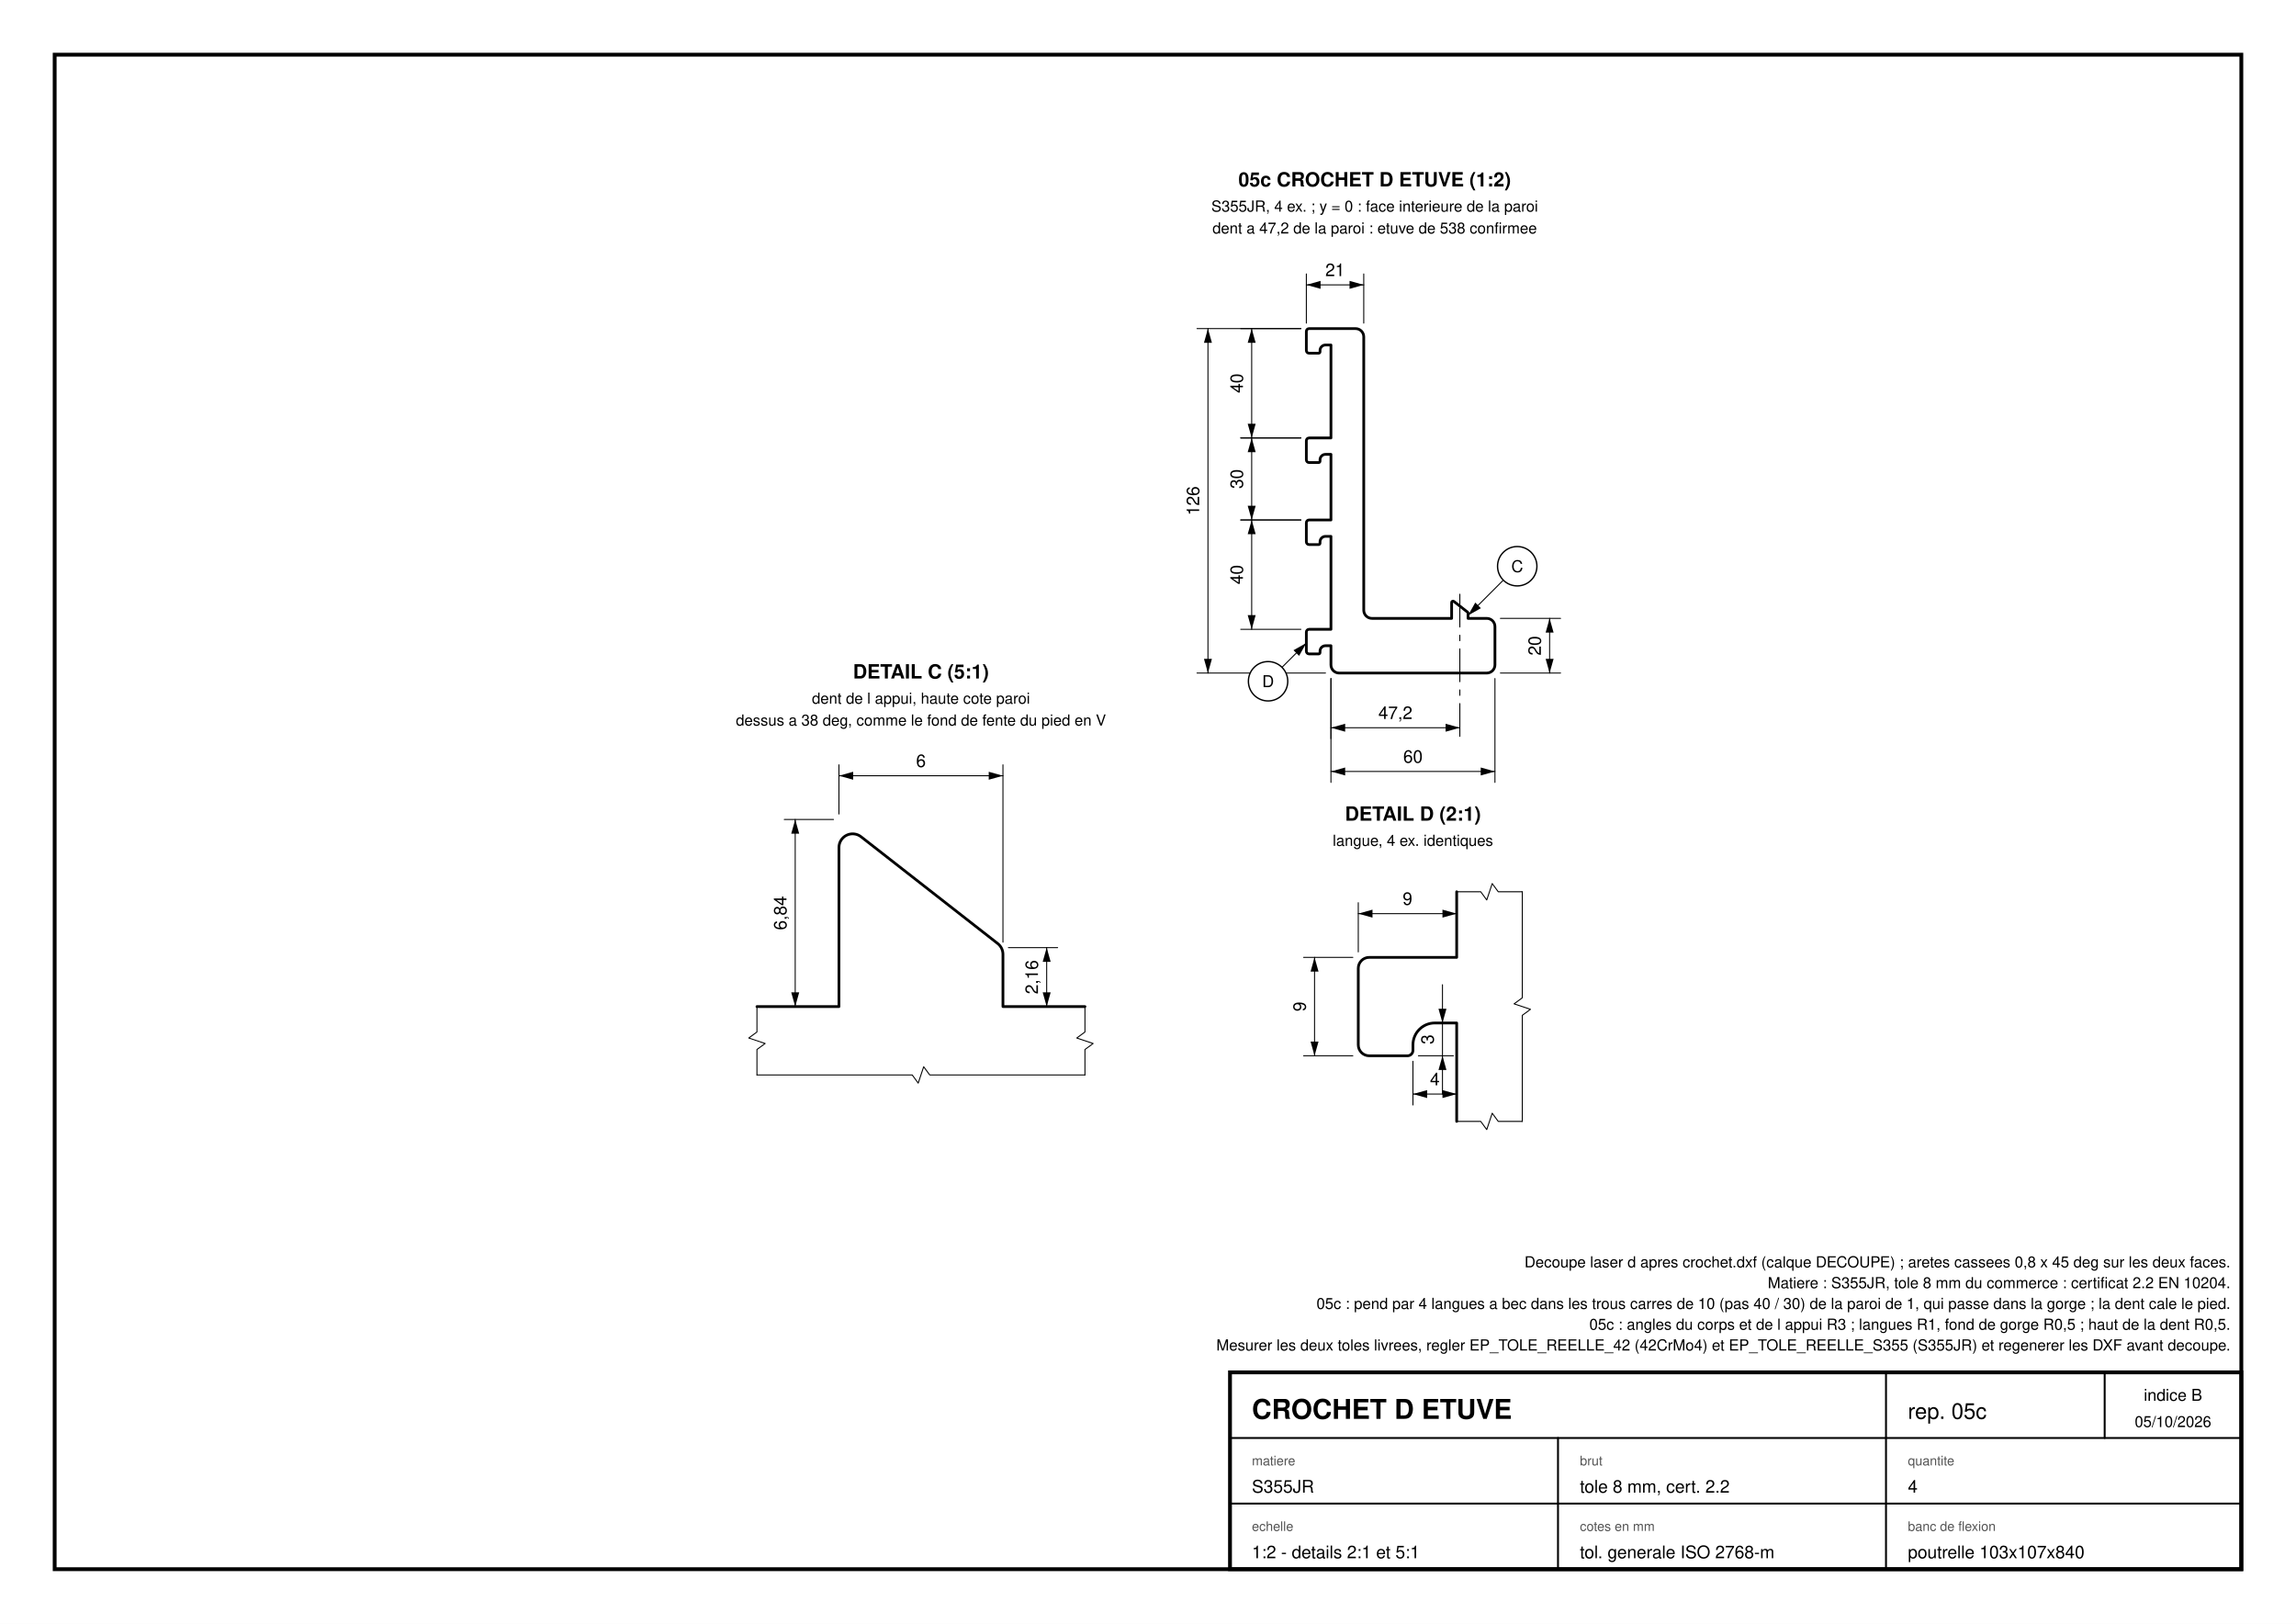
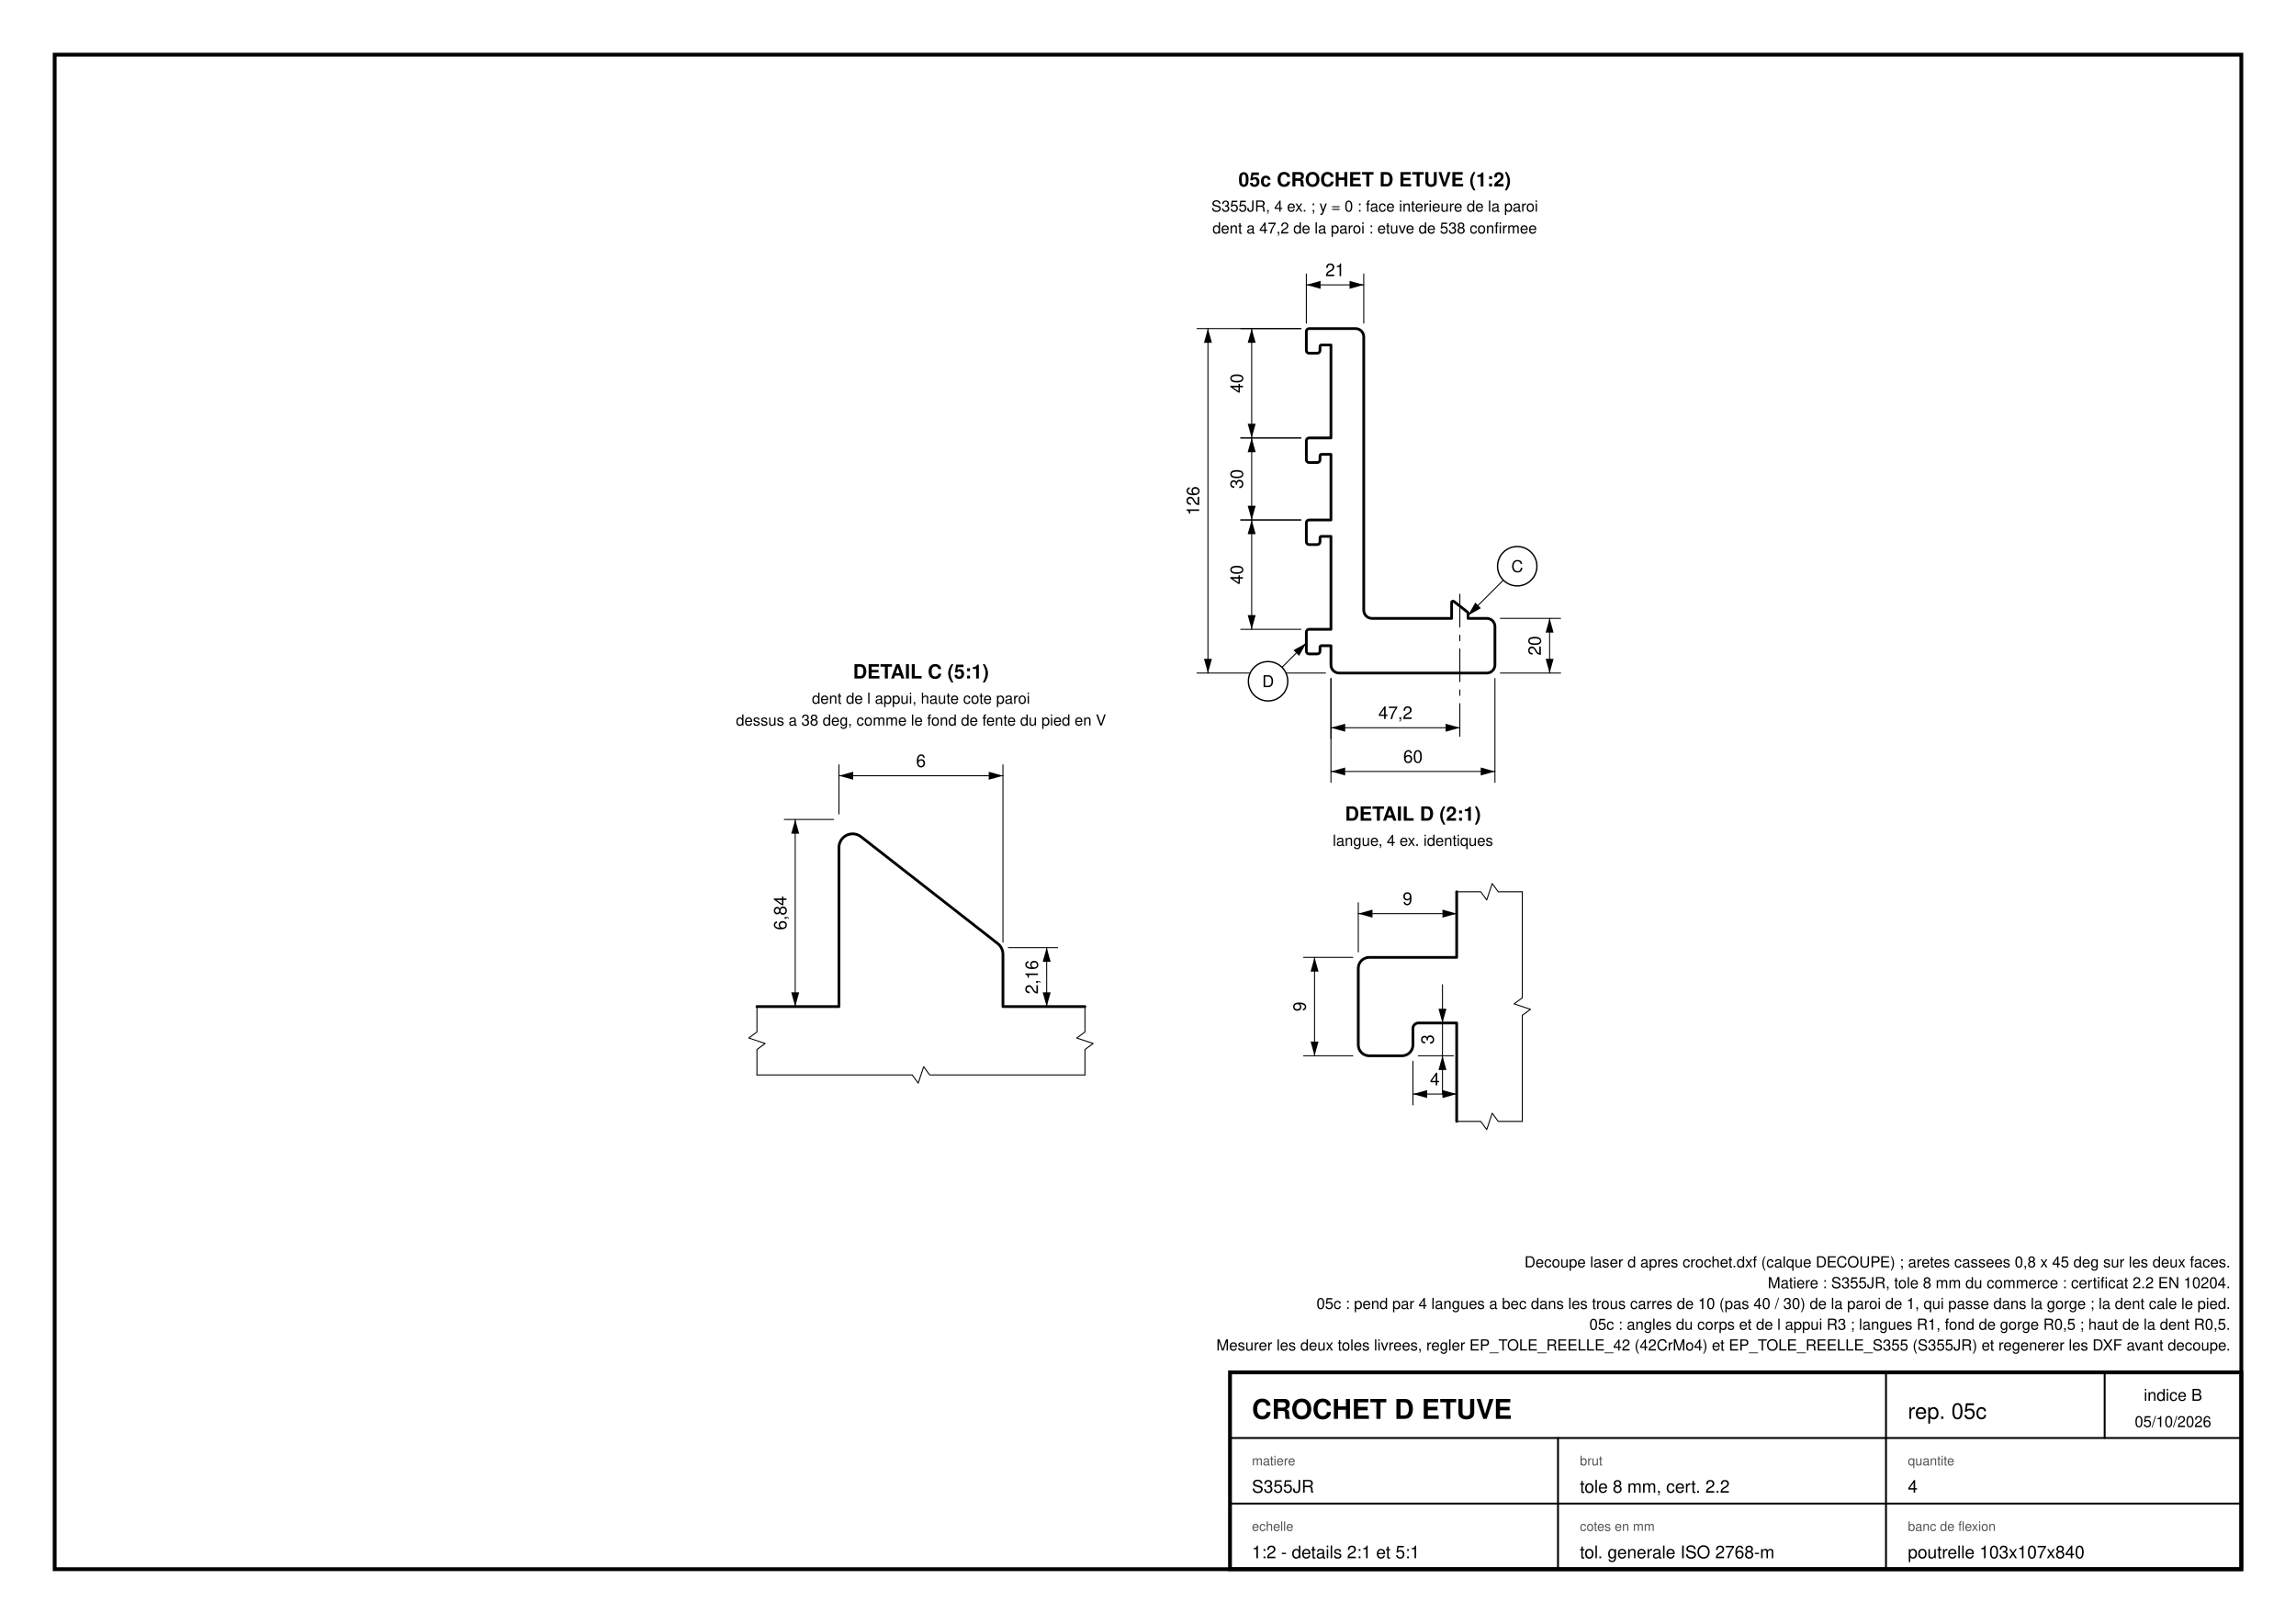
<svg xmlns="http://www.w3.org/2000/svg" width="420mm" height="297mm" viewBox="0 0 420 297">
  <rect width="420" height="297" fill="#fff" />
  <rect x="10.000" y="10.000" width="400.000" height="277.000" fill="none" stroke="#000" stroke-width="0.700" />
  <rect x="225.000" y="251.000" width="185.000" height="36.000" fill="none" stroke="#000" stroke-width="0.700" />
  <line x1="225.000" y1="263.000" x2="410.000" y2="263.000" stroke="#000" stroke-width="0.350" stroke-linecap="round" />
  <line x1="225.000" y1="275.000" x2="410.000" y2="275.000" stroke="#000" stroke-width="0.350" stroke-linecap="round" />
  <line x1="345.000" y1="251.000" x2="345.000" y2="263.000" stroke="#000" stroke-width="0.350" stroke-linecap="round" />
  <line x1="285.000" y1="263.000" x2="285.000" y2="287.000" stroke="#000" stroke-width="0.350" stroke-linecap="round" />
  <line x1="345.000" y1="263.000" x2="345.000" y2="287.000" stroke="#000" stroke-width="0.350" stroke-linecap="round" />
  <text x="229.000" y="259.500" font-family="Helvetica,Arial,sans-serif" font-size="5.00" fill="#000" text-anchor="start" font-weight="bold">CROCHET D ETUVE</text>
  <line x1="385.000" y1="251.000" x2="385.000" y2="263.000" stroke="#000" stroke-width="0.350" stroke-linecap="round" />
  <text x="397.500" y="256.200" font-family="Helvetica,Arial,sans-serif" font-size="3.00" fill="#000" text-anchor="middle" font-weight="normal">indice B</text>
  <text x="397.500" y="261.000" font-family="Helvetica,Arial,sans-serif" font-size="2.80" fill="#000" text-anchor="middle" font-weight="normal">05/10/2026</text>
  <text x="349.000" y="259.500" font-family="Helvetica,Arial,sans-serif" font-size="4.00" fill="#000" text-anchor="start" font-weight="normal">rep. 05c</text>
  <text x="229.000" y="268.000" font-family="Helvetica,Arial,sans-serif" font-size="2.40" fill="#555" text-anchor="start" font-weight="normal">matiere</text>
  <text x="229.000" y="273.000" font-family="Helvetica,Arial,sans-serif" font-size="3.20" fill="#000" text-anchor="start" font-weight="normal">S355JR</text>
  <text x="289.000" y="268.000" font-family="Helvetica,Arial,sans-serif" font-size="2.40" fill="#555" text-anchor="start" font-weight="normal">brut</text>
  <text x="289.000" y="273.000" font-family="Helvetica,Arial,sans-serif" font-size="3.20" fill="#000" text-anchor="start" font-weight="normal">tole 8 mm, cert. 2.2</text>
  <text x="349.000" y="268.000" font-family="Helvetica,Arial,sans-serif" font-size="2.40" fill="#555" text-anchor="start" font-weight="normal">quantite</text>
  <text x="349.000" y="273.000" font-family="Helvetica,Arial,sans-serif" font-size="3.20" fill="#000" text-anchor="start" font-weight="normal">4</text>
  <text x="229.000" y="280.000" font-family="Helvetica,Arial,sans-serif" font-size="2.40" fill="#555" text-anchor="start" font-weight="normal">echelle</text>
  <text x="229.000" y="285.000" font-family="Helvetica,Arial,sans-serif" font-size="3.20" fill="#000" text-anchor="start" font-weight="normal">1:2  -  details 2:1 et 5:1</text>
  <text x="289.000" y="280.000" font-family="Helvetica,Arial,sans-serif" font-size="2.40" fill="#555" text-anchor="start" font-weight="normal">cotes en mm</text>
  <text x="289.000" y="285.000" font-family="Helvetica,Arial,sans-serif" font-size="3.20" fill="#000" text-anchor="start" font-weight="normal">tol. generale ISO 2768-m</text>
  <text x="349.000" y="280.000" font-family="Helvetica,Arial,sans-serif" font-size="2.40" fill="#555" text-anchor="start" font-weight="normal">banc de flexion</text>
  <text x="349.000" y="285.000" font-family="Helvetica,Arial,sans-serif" font-size="3.20" fill="#000" text-anchor="start" font-weight="normal">poutrelle 103x107x840</text>
  <text x="408.000" y="247.000" font-family="Helvetica,Arial,sans-serif" font-size="2.80" fill="#000" text-anchor="end" font-weight="normal">Mesurer les deux toles livrees, regler EP_TOLE_REELLE_42 (42CrMo4) et EP_TOLE_REELLE_S355 (S355JR) et regenerer les DXF avant decoupe.</text>
  <text x="408.000" y="243.200" font-family="Helvetica,Arial,sans-serif" font-size="2.80" fill="#000" text-anchor="end" font-weight="normal">05c : angles du corps et de l appui R3 ; langues R1, fond de gorge R0,5 ; haut de la dent R0,5.</text>
  <text x="408.000" y="239.400" font-family="Helvetica,Arial,sans-serif" font-size="2.80" fill="#000" text-anchor="end" font-weight="normal">05c : pend par 4 langues a bec dans les trous carres de 10 (pas 40 / 30) de la paroi de 1, qui passe dans la gorge ; la dent cale le pied.</text>
  <text x="408.000" y="235.600" font-family="Helvetica,Arial,sans-serif" font-size="2.80" fill="#000" text-anchor="end" font-weight="normal">Matiere : S355JR, tole 8 mm du commerce : certificat 2.2 EN 10204.</text>
  <text x="408.000" y="231.800" font-family="Helvetica,Arial,sans-serif" font-size="2.80" fill="#000" text-anchor="end" font-weight="normal">Decoupe laser d apres crochet.dxf (calque DECOUPE) ; aretes cassees 0,8 x 45 deg sur les deux faces.</text>
  <text x="251.466" y="34.100" font-family="Helvetica,Arial,sans-serif" font-size="3.60" fill="#000" text-anchor="middle" font-weight="bold">05c  CROCHET D ETUVE  (1:2)</text>
  <text x="251.466" y="38.700" font-family="Helvetica,Arial,sans-serif" font-size="2.80" fill="#000" text-anchor="middle" font-weight="normal">S355JR, 4 ex. ; y = 0 : face interieure de la paroi</text>
  <text x="251.466" y="42.700" font-family="Helvetica,Arial,sans-serif" font-size="2.80" fill="#000" text-anchor="middle" font-weight="normal">dent a 47,2 de la paroi : etuve de 538 confirmee</text>
-   <path d="M 243.466 118.1 L 243.466 121.6 A 1.5 1.5 0 0 0 244.966 123.1 L 271.966 123.1 A 1.5 1.5 0 0 0 273.466 121.6 L 273.466 114.6 A 1.5 1.5 0 0 0 271.966 113.1 L 268.543 113.1 L 268.543 112.144 A 0.25 0.25 0 0 0 268.446 111.947 L 265.946 109.994 A 0.25 0.25 0 0 0 265.543 110.191 L 265.543 113.1 L 250.966 113.1 A 1.5 1.5 0 0 1 249.466 111.6 L 249.466 61.6 A 1.5 1.5 0 0 0 247.966 60.1 L 239.466 60.1 A 0.5 0.5 0 0 0 238.966 60.6 L 238.966 64.1 A 0.5 0.5 0 0 0 239.466 64.6 L 241.216 64.6 A 0.25 0.25 0 0 0 241.466 64.35 L 241.466 64.1 A 1 1 0 0 1 242.466 63.1 L 243.466 63.1 L 243.466 80.1 L 239.466 80.1 A 0.5 0.5 0 0 0 238.966 80.6 L 238.966 84.1 A 0.5 0.5 0 0 0 239.466 84.6 L 241.216 84.6 A 0.25 0.25 0 0 0 241.466 84.35 L 241.466 84.1 A 1 1 0 0 1 242.466 83.1 L 243.466 83.1 L 243.466 95.1 L 239.466 95.1 A 0.5 0.5 0 0 0 238.966 95.6 L 238.966 99.1 A 0.5 0.5 0 0 0 239.466 99.6 L 241.216 99.6 A 0.25 0.25 0 0 0 241.466 99.35 L 241.466 99.1 A 1 1 0 0 1 242.466 98.1 L 243.466 98.1 L 243.466 115.1 L 239.466 115.1 A 0.5 0.5 0 0 0 238.966 115.6 L 238.966 119.1 A 0.5 0.5 0 0 0 239.466 119.6 L 241.216 119.6 A 0.25 0.25 0 0 0 241.466 119.35 L 241.466 119.1 A 1 1 0 0 1 242.466 118.1 L 243.466 118.1 Z" fill="none" stroke="#000" stroke-width="0.500" stroke-linecap="round" stroke-linejoin="round" />
+   <path d="M 243.466 118.1 L 243.466 121.6 A 1.5 1.5 0 0 0 244.966 123.1 L 271.966 123.1 A 1.5 1.5 0 0 0 273.466 121.6 L 273.466 114.6 A 1.5 1.5 0 0 0 271.966 113.1 L 268.543 113.1 L 268.543 112.144 A 0.25 0.25 0 0 0 268.446 111.947 L 265.946 109.994 A 0.25 0.25 0 0 0 265.543 110.191 L 265.543 113.1 L 250.966 113.1 A 1.5 1.5 0 0 1 249.466 111.6 L 249.466 61.6 A 1.5 1.5 0 0 0 247.966 60.1 L 239.466 60.1 A 0.5 0.5 0 0 0 238.966 60.6 L 238.966 64.1 A 0.5 0.5 0 0 0 239.466 64.6 L 240.966 64.6 A 0.5 0.5 0 0 0 241.466 64.1 L 241.466 63.35 A 0.25 0.25 0 0 1 241.716 63.1 L 243.466 63.1 L 243.466 80.1 L 239.466 80.1 A 0.5 0.5 0 0 0 238.966 80.6 L 238.966 84.1 A 0.5 0.5 0 0 0 239.466 84.6 L 240.966 84.6 A 0.5 0.5 0 0 0 241.466 84.1 L 241.466 83.35 A 0.25 0.25 0 0 1 241.716 83.1 L 243.466 83.1 L 243.466 95.1 L 239.466 95.1 A 0.5 0.5 0 0 0 238.966 95.6 L 238.966 99.1 A 0.5 0.5 0 0 0 239.466 99.6 L 240.966 99.6 A 0.5 0.5 0 0 0 241.466 99.1 L 241.466 98.35 A 0.25 0.25 0 0 1 241.716 98.1 L 243.466 98.1 L 243.466 115.1 L 239.466 115.1 A 0.5 0.5 0 0 0 238.966 115.6 L 238.966 119.1 A 0.5 0.5 0 0 0 239.466 119.6 L 240.966 119.6 A 0.5 0.5 0 0 0 241.466 119.1 L 241.466 118.35 A 0.25 0.25 0 0 1 241.716 118.1 L 243.466 118.1 Z" fill="none" stroke="#000" stroke-width="0.500" stroke-linecap="round" stroke-linejoin="round" />
  <line x1="238.966" y1="59.100" x2="238.966" y2="50.100" stroke="#000" stroke-width="0.180" stroke-linecap="round" />
  <line x1="249.466" y1="59.100" x2="249.466" y2="50.100" stroke="#000" stroke-width="0.180" stroke-linecap="round" />
  <line x1="238.966" y1="52.100" x2="249.466" y2="52.100" stroke="#000" stroke-width="0.180" stroke-linecap="round" />
  <path d="M 238.966 52.1 L 241.566 52.828 L 241.566 51.372 Z" fill="#000" />
  <path d="M 249.466 52.1 L 246.866 51.372 L 246.866 52.828 Z" fill="#000" />
  <text x="244.216" y="50.500" font-family="Helvetica,Arial,sans-serif" font-size="3.20" fill="#000" text-anchor="middle" font-weight="normal">21</text>
  <line x1="237.966" y1="80.100" x2="226.966" y2="80.100" stroke="#000" stroke-width="0.180" stroke-linecap="round" />
  <line x1="237.966" y1="60.100" x2="226.966" y2="60.100" stroke="#000" stroke-width="0.180" stroke-linecap="round" />
  <line x1="228.966" y1="80.100" x2="228.966" y2="60.100" stroke="#000" stroke-width="0.180" stroke-linecap="round" />
  <path d="M 228.966 80.1 L 229.694 77.5 L 228.238 77.5 Z" fill="#000" />
  <path d="M 228.966 60.1 L 228.238 62.7 L 229.694 62.7 Z" fill="#000" />
  <text x="227.366" y="70.100" font-family="Helvetica,Arial,sans-serif" font-size="3.20" fill="#000" text-anchor="middle" font-weight="normal" transform="rotate(-90.00 227.366 70.100)">40</text>
  <line x1="237.966" y1="95.100" x2="226.966" y2="95.100" stroke="#000" stroke-width="0.180" stroke-linecap="round" />
  <line x1="237.966" y1="80.100" x2="226.966" y2="80.100" stroke="#000" stroke-width="0.180" stroke-linecap="round" />
  <line x1="228.966" y1="95.100" x2="228.966" y2="80.100" stroke="#000" stroke-width="0.180" stroke-linecap="round" />
  <path d="M 228.966 95.1 L 229.694 92.5 L 228.238 92.5 Z" fill="#000" />
  <path d="M 228.966 80.1 L 228.238 82.7 L 229.694 82.7 Z" fill="#000" />
  <text x="227.366" y="87.600" font-family="Helvetica,Arial,sans-serif" font-size="3.20" fill="#000" text-anchor="middle" font-weight="normal" transform="rotate(-90.00 227.366 87.600)">30</text>
  <line x1="237.966" y1="115.100" x2="226.966" y2="115.100" stroke="#000" stroke-width="0.180" stroke-linecap="round" />
  <line x1="237.966" y1="95.100" x2="226.966" y2="95.100" stroke="#000" stroke-width="0.180" stroke-linecap="round" />
  <line x1="228.966" y1="115.100" x2="228.966" y2="95.100" stroke="#000" stroke-width="0.180" stroke-linecap="round" />
  <path d="M 228.966 115.1 L 229.694 112.5 L 228.238 112.5 Z" fill="#000" />
  <path d="M 228.966 95.1 L 228.238 97.7 L 229.694 97.7 Z" fill="#000" />
  <text x="227.366" y="105.100" font-family="Helvetica,Arial,sans-serif" font-size="3.20" fill="#000" text-anchor="middle" font-weight="normal" transform="rotate(-90.00 227.366 105.100)">40</text>
  <line x1="242.466" y1="123.100" x2="218.966" y2="123.100" stroke="#000" stroke-width="0.180" stroke-linecap="round" />
  <line x1="237.966" y1="60.100" x2="218.966" y2="60.100" stroke="#000" stroke-width="0.180" stroke-linecap="round" />
  <line x1="220.966" y1="123.100" x2="220.966" y2="60.100" stroke="#000" stroke-width="0.180" stroke-linecap="round" />
  <path d="M 220.966 123.1 L 221.694 120.5 L 220.238 120.5 Z" fill="#000" />
  <path d="M 220.966 60.1 L 220.238 62.7 L 221.694 62.7 Z" fill="#000" />
  <text x="219.366" y="91.600" font-family="Helvetica,Arial,sans-serif" font-size="3.20" fill="#000" text-anchor="middle" font-weight="normal" transform="rotate(-90.00 219.366 91.600)">126</text>
  <line x1="274.466" y1="123.100" x2="285.466" y2="123.100" stroke="#000" stroke-width="0.180" stroke-linecap="round" />
  <line x1="274.466" y1="113.100" x2="285.466" y2="113.100" stroke="#000" stroke-width="0.180" stroke-linecap="round" />
  <line x1="283.466" y1="123.100" x2="283.466" y2="113.100" stroke="#000" stroke-width="0.180" stroke-linecap="round" />
  <path d="M 283.466 123.1 L 284.194 120.5 L 282.738 120.5 Z" fill="#000" />
  <path d="M 283.466 113.1 L 282.738 115.7 L 284.194 115.7 Z" fill="#000" />
  <text x="281.866" y="118.100" font-family="Helvetica,Arial,sans-serif" font-size="3.20" fill="#000" text-anchor="middle" font-weight="normal" transform="rotate(-90.00 281.866 118.100)">20</text>
  <line x1="267.043" y1="108.678" x2="267.043" y2="135.100" stroke="#000" stroke-width="0.180" stroke-linecap="round" stroke-dasharray="6 1.5 1 1.5" />
  <line x1="243.466" y1="124.100" x2="243.466" y2="135.100" stroke="#000" stroke-width="0.180" stroke-linecap="round" />
  <line x1="243.466" y1="133.100" x2="267.043" y2="133.100" stroke="#000" stroke-width="0.180" stroke-linecap="round" />
  <path d="M 243.466 133.1 L 246.066 133.828 L 246.066 132.372 Z" fill="#000" />
  <path d="M 267.043 133.1 L 264.443 132.372 L 264.443 133.828 Z" fill="#000" />
  <text x="255.254" y="131.500" font-family="Helvetica,Arial,sans-serif" font-size="3.20" fill="#000" text-anchor="middle" font-weight="normal">47,2</text>
  <line x1="243.466" y1="124.100" x2="243.466" y2="143.100" stroke="#000" stroke-width="0.180" stroke-linecap="round" />
  <line x1="273.466" y1="124.100" x2="273.466" y2="143.100" stroke="#000" stroke-width="0.180" stroke-linecap="round" />
  <line x1="243.466" y1="141.100" x2="273.466" y2="141.100" stroke="#000" stroke-width="0.180" stroke-linecap="round" />
  <path d="M 243.466 141.1 L 246.066 141.828 L 246.066 140.372 Z" fill="#000" />
  <path d="M 273.466 141.1 L 270.866 140.372 L 270.866 141.828 Z" fill="#000" />
  <text x="258.466" y="139.500" font-family="Helvetica,Arial,sans-serif" font-size="3.20" fill="#000" text-anchor="middle" font-weight="normal">60</text>
  <line x1="238.966" y1="117.600" x2="234.512" y2="122.054" stroke="#000" stroke-width="0.180" stroke-linecap="round" />
  <path d="M 238.966 117.6 L 236.613 118.924 L 237.642 119.953 Z" fill="#000" />
  <circle cx="231.966" cy="124.600" r="3.600" fill="#fff" stroke="#000" stroke-width="0.25" />
  <text x="231.966" y="125.680" font-family="Helvetica,Arial,sans-serif" font-size="3.00" fill="#000" text-anchor="middle" font-weight="normal">D</text>
  <line x1="268.543" y1="112.561" x2="274.997" y2="106.107" stroke="#000" stroke-width="0.180" stroke-linecap="round" />
  <path d="M 268.543 112.561 L 270.896 111.237 L 269.866 110.208 Z" fill="#000" />
  <circle cx="277.543" cy="103.561" r="3.600" fill="#fff" stroke="#000" stroke-width="0.25" />
  <text x="277.543" y="104.641" font-family="Helvetica,Arial,sans-serif" font-size="3.00" fill="#000" text-anchor="middle" font-weight="normal">C</text>
  <text x="258.466" y="150.100" font-family="Helvetica,Arial,sans-serif" font-size="3.60" fill="#000" text-anchor="middle" font-weight="bold">DETAIL D  (2:1)</text>
  <text x="258.466" y="154.700" font-family="Helvetica,Arial,sans-serif" font-size="2.80" fill="#000" text-anchor="middle" font-weight="normal">langue, 4 ex. identiques</text>
-   <path d="M 266.466 163.1 L 266.466 175.1 L 250.466 175.1 A 2 2 0 0 0 248.466 177.1 L 248.466 191.1 A 2 2 0 0 0 250.466 193.1 L 257.466 193.1 A 1 1 0 0 0 258.466 192.1 L 258.466 191.1 A 4 4 0 0 1 262.466 187.1 L 266.466 187.1 L 266.466 205.1" fill="none" stroke="#000" stroke-width="0.500" stroke-linecap="round" stroke-linejoin="round" />
+   <path d="M 266.466 163.1 L 266.466 175.1 L 250.466 175.1 A 2 2 0 0 0 248.466 177.1 L 248.466 191.1 A 2 2 0 0 0 250.466 193.1 L 256.466 193.1 A 2 2 0 0 0 258.466 191.1 L 258.466 188.1 A 1 1 0 0 1 259.466 187.1 L 266.466 187.1 L 266.466 205.1" fill="none" stroke="#000" stroke-width="0.500" stroke-linecap="round" stroke-linejoin="round" />
  <path d="M 266.466 163.1 L 270.866 163.1 L 271.966 164.6 L 272.966 161.6 L 274.066 163.1 L 278.466 163.1" fill="none" stroke="#000" stroke-width="0.180" stroke-linecap="round" stroke-linejoin="round" />
  <path d="M 278.466 205.1 L 278.466 185.7 L 279.966 184.6 L 276.966 183.6 L 278.466 182.5 L 278.466 163.1" fill="none" stroke="#000" stroke-width="0.180" stroke-linecap="round" stroke-linejoin="round" />
  <path d="M 266.466 205.1 L 270.866 205.1 L 271.966 206.6 L 272.966 203.6 L 274.066 205.1 L 278.466 205.1" fill="none" stroke="#000" stroke-width="0.180" stroke-linecap="round" stroke-linejoin="round" />
  <line x1="248.466" y1="174.100" x2="248.466" y2="165.100" stroke="#000" stroke-width="0.180" stroke-linecap="round" />
  <line x1="248.466" y1="167.100" x2="266.466" y2="167.100" stroke="#000" stroke-width="0.180" stroke-linecap="round" />
  <path d="M 248.466 167.1 L 251.066 167.828 L 251.066 166.372 Z" fill="#000" />
  <path d="M 266.466 167.1 L 263.866 166.372 L 263.866 167.828 Z" fill="#000" />
  <text x="257.466" y="165.500" font-family="Helvetica,Arial,sans-serif" font-size="3.20" fill="#000" text-anchor="middle" font-weight="normal">9</text>
  <line x1="247.466" y1="193.100" x2="238.466" y2="193.100" stroke="#000" stroke-width="0.180" stroke-linecap="round" />
  <line x1="247.466" y1="175.100" x2="238.466" y2="175.100" stroke="#000" stroke-width="0.180" stroke-linecap="round" />
  <line x1="240.466" y1="193.100" x2="240.466" y2="175.100" stroke="#000" stroke-width="0.180" stroke-linecap="round" />
  <path d="M 240.466 193.1 L 241.194 190.5 L 239.738 190.5 Z" fill="#000" />
  <path d="M 240.466 175.1 L 239.738 177.7 L 241.194 177.7 Z" fill="#000" />
  <text x="238.866" y="184.100" font-family="Helvetica,Arial,sans-serif" font-size="3.20" fill="#000" text-anchor="middle" font-weight="normal" transform="rotate(-90.00 238.866 184.100)">9</text>
  <line x1="259.466" y1="193.100" x2="265.866" y2="193.100" stroke="#000" stroke-width="0.180" stroke-linecap="round" />
  <line x1="263.866" y1="200.100" x2="263.866" y2="180.100" stroke="#000" stroke-width="0.180" stroke-linecap="round" />
  <path d="M 263.866 193.1 L 263.138 195.7 L 264.594 195.7 Z" fill="#000" />
  <path d="M 263.866 187.1 L 264.594 184.5 L 263.138 184.5 Z" fill="#000" />
  <text x="262.266" y="190.100" font-family="Helvetica,Arial,sans-serif" font-size="3.20" fill="#000" text-anchor="middle" font-weight="normal" transform="rotate(-90.00 262.266 190.100)">3</text>
  <line x1="258.466" y1="194.100" x2="258.466" y2="202.100" stroke="#000" stroke-width="0.180" stroke-linecap="round" />
  <line x1="258.466" y1="200.100" x2="266.466" y2="200.100" stroke="#000" stroke-width="0.180" stroke-linecap="round" />
  <path d="M 258.466 200.1 L 261.066 200.828 L 261.066 199.372 Z" fill="#000" />
  <path d="M 266.466 200.1 L 263.866 199.372 L 263.866 200.828 Z" fill="#000" />
  <text x="262.466" y="198.500" font-family="Helvetica,Arial,sans-serif" font-size="3.20" fill="#000" text-anchor="middle" font-weight="normal">4</text>
  <text x="168.466" y="124.100" font-family="Helvetica,Arial,sans-serif" font-size="3.60" fill="#000" text-anchor="middle" font-weight="bold">DETAIL C  (5:1)</text>
  <text x="168.466" y="128.700" font-family="Helvetica,Arial,sans-serif" font-size="2.80" fill="#000" text-anchor="middle" font-weight="normal">dent de l appui, haute cote paroi</text>
  <text x="168.466" y="132.700" font-family="Helvetica,Arial,sans-serif" font-size="2.80" fill="#000" text-anchor="middle" font-weight="normal">dessus a 38 deg, comme le fond de fente du pied en V</text>
  <path d="M 198.466 184.1 L 183.466 184.1 L 183.466 174.539 A 2.5 2.5 0 0 0 182.505 172.569 L 157.505 153.036 A 2.5 2.5 0 0 0 153.466 155.006 L 153.466 184.1 L 138.466 184.1" fill="none" stroke="#000" stroke-width="0.500" stroke-linecap="round" stroke-linejoin="round" />
  <path d="M 138.466 196.6 L 138.466 191.95 L 139.966 190.85 L 136.966 189.85 L 138.466 188.75 L 138.466 184.1" fill="none" stroke="#000" stroke-width="0.180" stroke-linecap="round" stroke-linejoin="round" />
  <path d="M 198.466 196.6 L 198.466 191.95 L 199.966 190.85 L 196.966 189.85 L 198.466 188.75 L 198.466 184.1" fill="none" stroke="#000" stroke-width="0.180" stroke-linecap="round" stroke-linejoin="round" />
  <path d="M 138.466 196.6 L 166.866 196.6 L 167.966 198.1 L 168.966 195.1 L 170.066 196.6 L 198.466 196.6" fill="none" stroke="#000" stroke-width="0.180" stroke-linecap="round" stroke-linejoin="round" />
  <line x1="153.466" y1="148.881" x2="153.466" y2="139.881" stroke="#000" stroke-width="0.180" stroke-linecap="round" />
  <line x1="183.466" y1="172.319" x2="183.466" y2="139.881" stroke="#000" stroke-width="0.180" stroke-linecap="round" />
  <line x1="153.466" y1="141.881" x2="183.466" y2="141.881" stroke="#000" stroke-width="0.180" stroke-linecap="round" />
  <path d="M 153.466 141.881 L 156.066 142.609 L 156.066 141.153 Z" fill="#000" />
  <path d="M 183.466 141.881 L 180.866 141.153 L 180.866 142.609 Z" fill="#000" />
  <text x="168.466" y="140.281" font-family="Helvetica,Arial,sans-serif" font-size="3.20" fill="#000" text-anchor="middle" font-weight="normal">6</text>
  <line x1="152.466" y1="149.881" x2="143.466" y2="149.881" stroke="#000" stroke-width="0.180" stroke-linecap="round" />
  <line x1="145.466" y1="184.100" x2="145.466" y2="149.881" stroke="#000" stroke-width="0.180" stroke-linecap="round" />
  <path d="M 145.466 184.1 L 146.194 181.5 L 144.738 181.5 Z" fill="#000" />
  <path d="M 145.466 149.881 L 144.738 152.481 L 146.194 152.481 Z" fill="#000" />
  <text x="143.866" y="166.990" font-family="Helvetica,Arial,sans-serif" font-size="3.20" fill="#000" text-anchor="middle" font-weight="normal" transform="rotate(-90.00 143.866 166.990)">6,84</text>
  <line x1="184.466" y1="173.319" x2="193.466" y2="173.319" stroke="#000" stroke-width="0.180" stroke-linecap="round" />
  <line x1="191.466" y1="184.100" x2="191.466" y2="173.319" stroke="#000" stroke-width="0.180" stroke-linecap="round" />
  <path d="M 191.466 184.1 L 192.194 181.5 L 190.738 181.5 Z" fill="#000" />
  <path d="M 191.466 173.319 L 190.738 175.919 L 192.194 175.919 Z" fill="#000" />
  <text x="189.866" y="178.710" font-family="Helvetica,Arial,sans-serif" font-size="3.20" fill="#000" text-anchor="middle" font-weight="normal" transform="rotate(-90.00 189.866 178.710)">2,16</text>
</svg>
